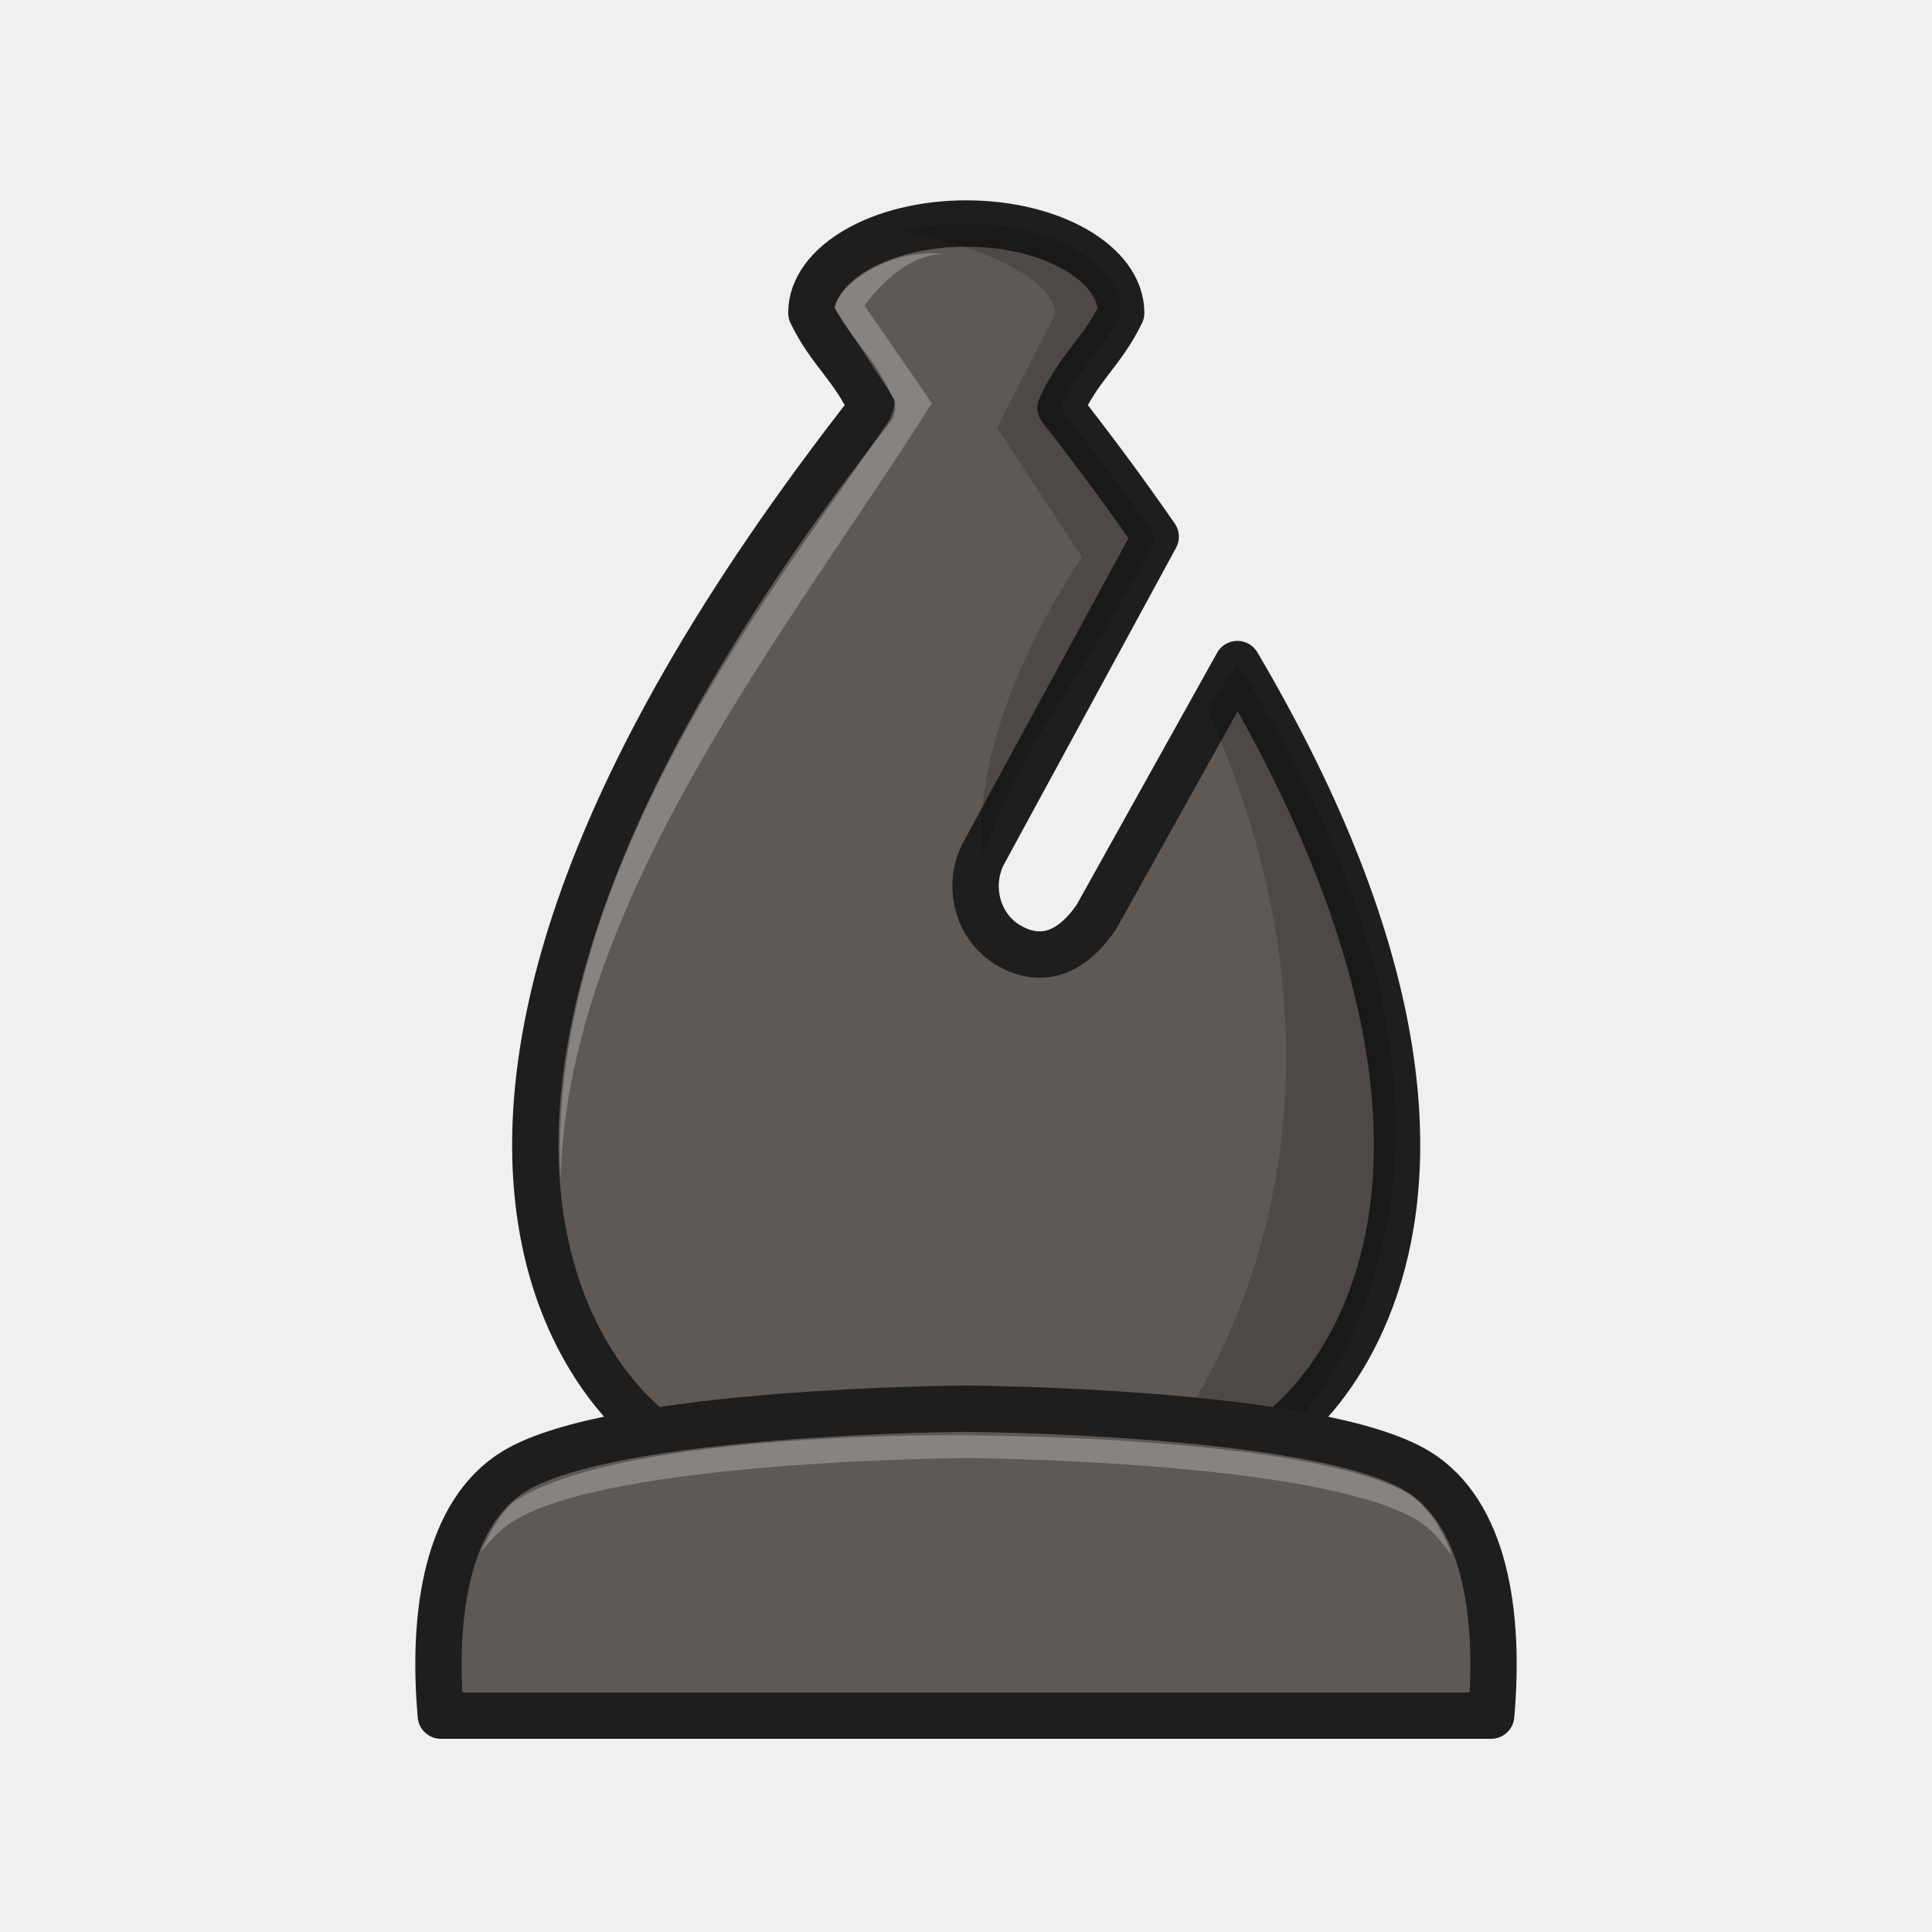
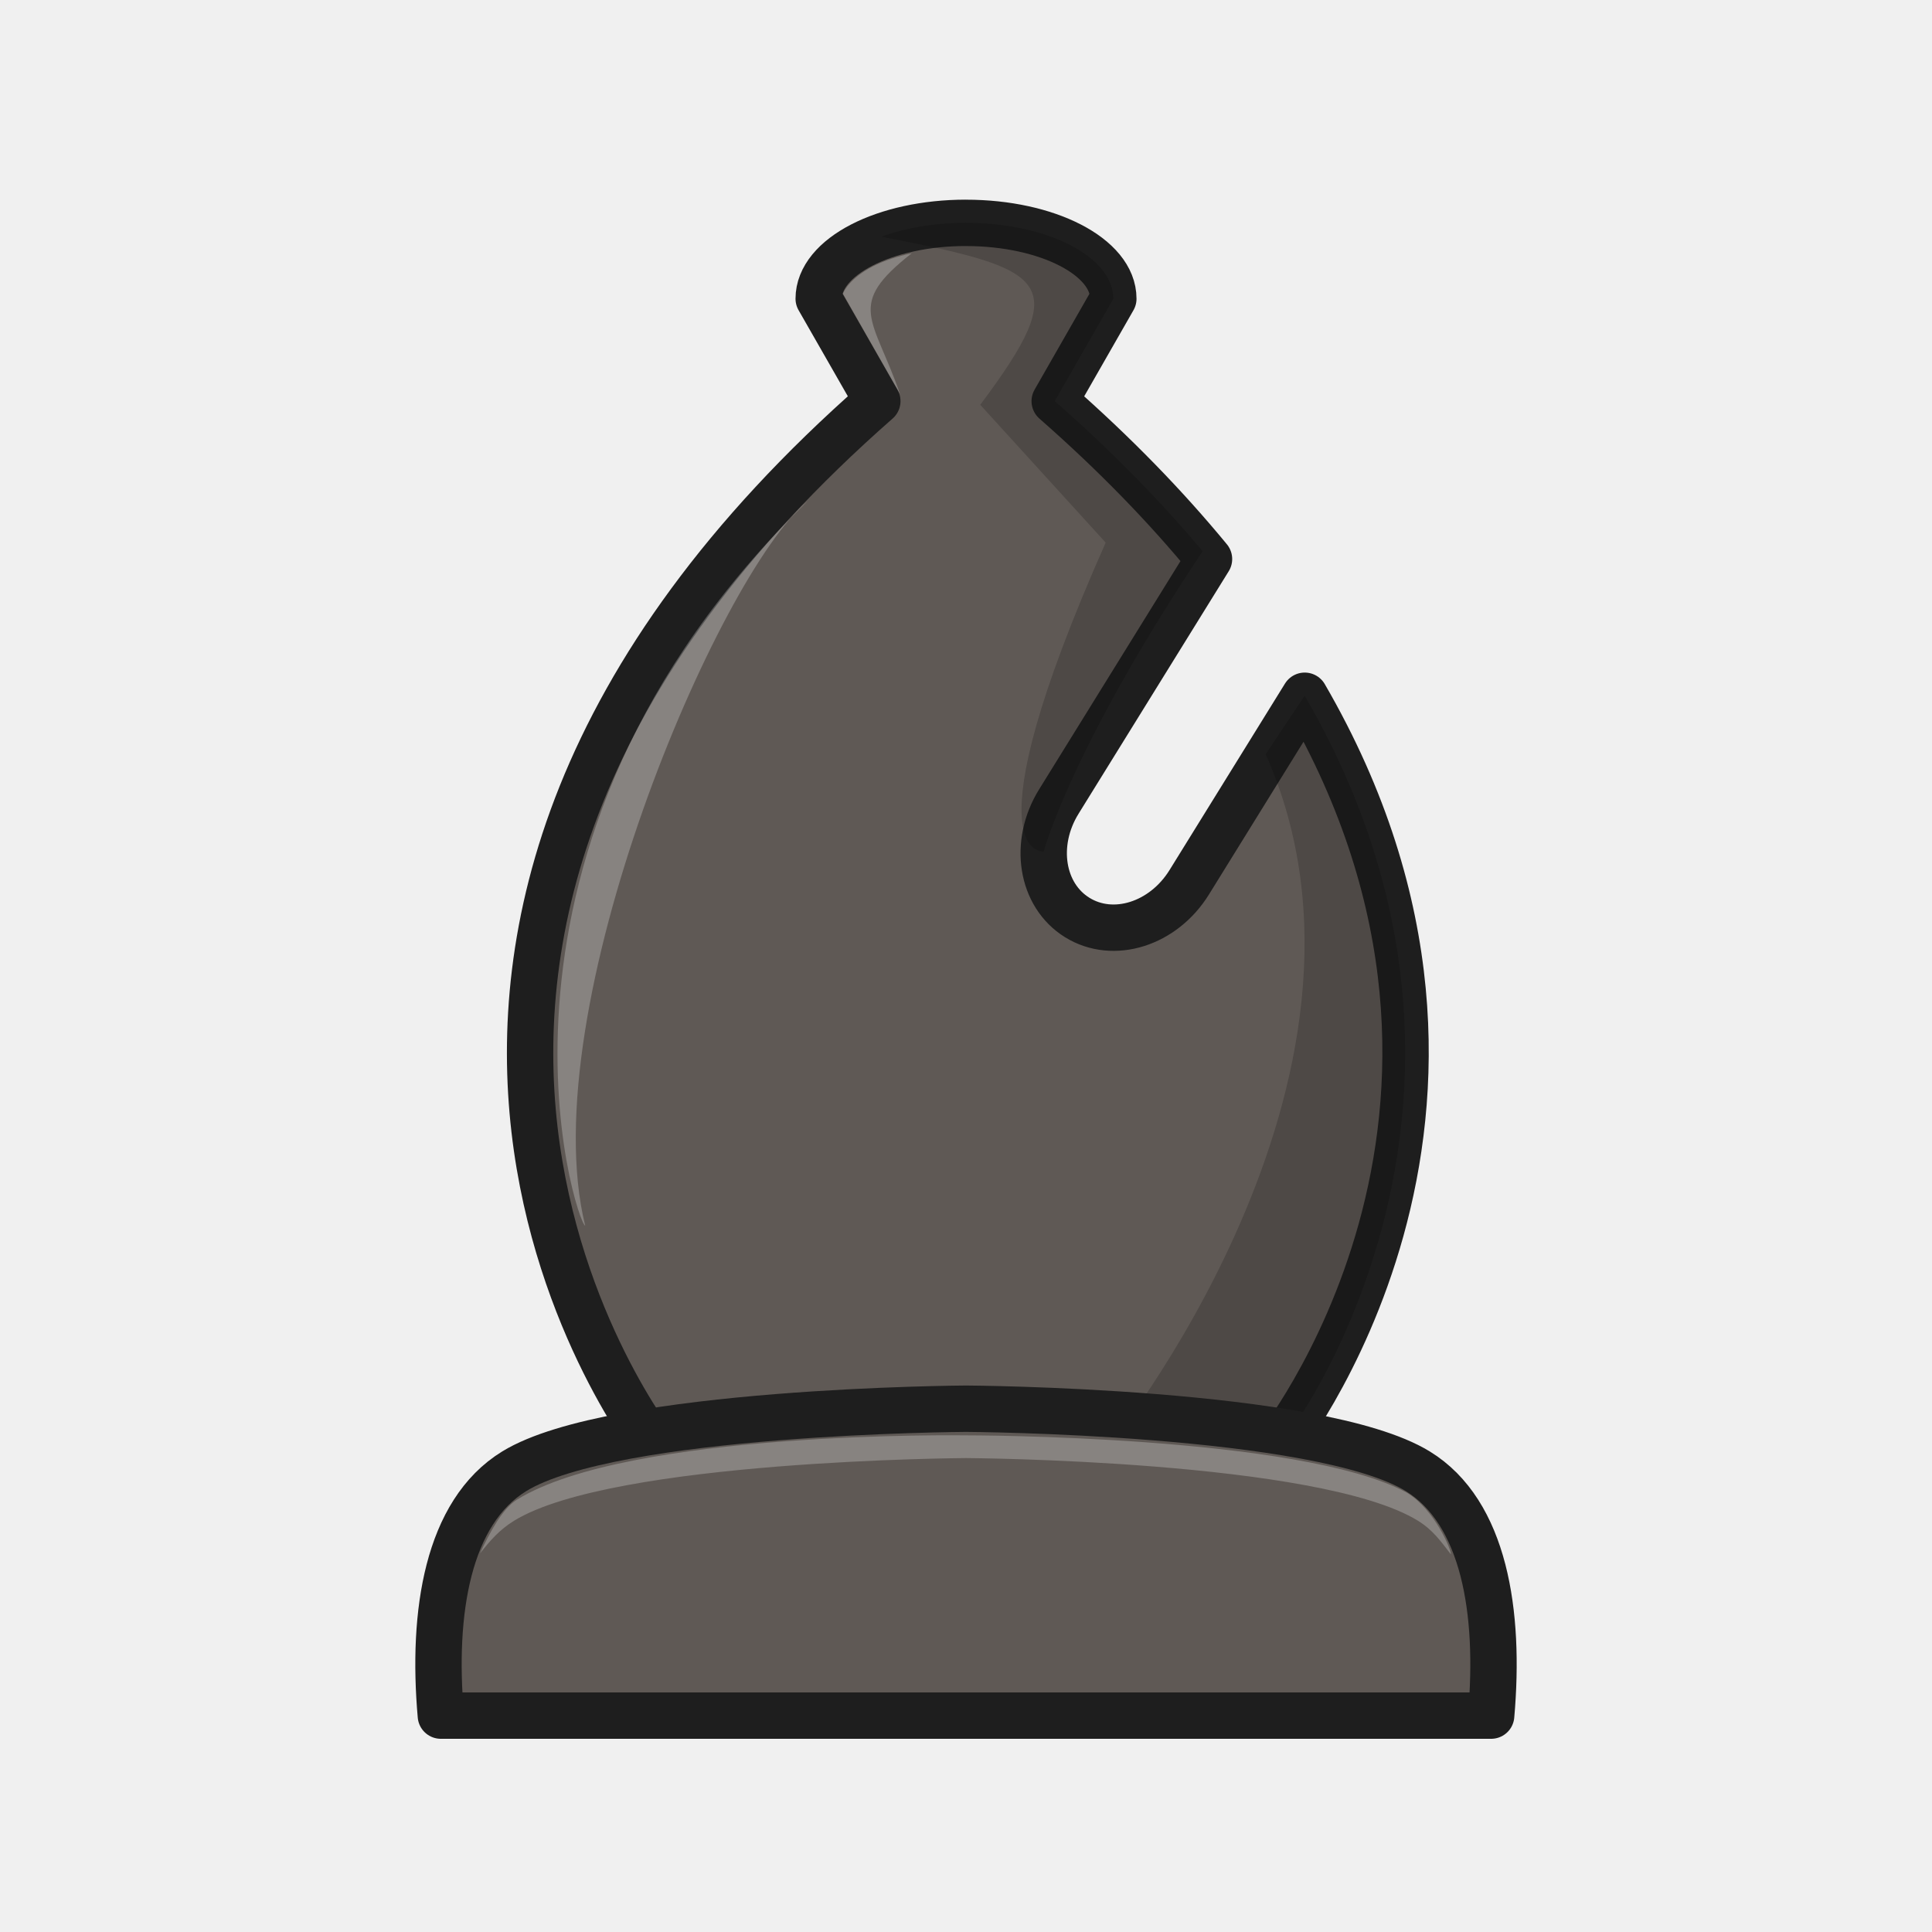
<svg xmlns="http://www.w3.org/2000/svg" width="50mm" height="50mm" clip-rule="evenodd" fill-rule="evenodd" image-rendering="optimizeQuality" shape-rendering="geometricPrecision" text-rendering="geometricPrecision" version="1.1" viewBox="0 0 50 50">
-   <path d="m25.006 5.785c-2.213 1.5e-4 -4.008 1.036-4.008 2.314 0.49 1.015 1.085 1.385 1.568 2.457-16.077 20.5-5.07 27.483-4.607 26.992h14.094c0.409 0.434 9.042-4.967-0.03-20.362l-3.653 6.553c-0.653 0.947-1.416 1.197-2.229 0.749-0.813-0.448-1.128-1.503-0.706-2.366l4.474-8.232c-0.74-1.07-1.556-2.18-2.461-3.334 0.483-1.072 1.077-1.442 1.568-2.457 0-1.278-1.795-2.314-4.009-2.314z" style="clip-rule:evenodd;fill-rule:evenodd;fill:#5f5955;image-rendering:optimizeQuality;shape-rendering:geometricPrecision;stroke-linejoin:round;stroke-width:1.2;stroke:#1e1e1e" />
-   <path d="m25.005 5.785c-0.57 3e-5 -1.112 0.07-1.603 0.194 1.597 0.305 3.906 1.136 3.906 2.16l-1.505 2.929 2.199 3.355s-2.928 4.153-2.568 7.699c1.316-3.518 2.524-4.325 4.473-8.232-0.638-0.938-1.691-2.336-2.461-3.334 0.483-1.072 1.077-1.442 1.568-2.457 0-1.278-1.795-2.314-4.008-2.314zm7.017 11.4-0.77 1.188c5.076 11.396-0.854 18.922-1.618 19.606h2.774c0.086-0.011 8.558-6.574-0.386-20.795z" style="clip-rule:evenodd;fill-rule:evenodd;image-rendering:optimizeQuality;opacity:.18;shape-rendering:geometricPrecision" />
-   <path d="m21.59 7.959 1.571 2.394s-3e-3 0.224-0.136 0.506c-2.693 4.028-8.885 11.498-8.519 19.649 0.196-7.277 6.04-14.401 9.61-20.075l-1.743-2.525s0.903-1.335 2.053-1.335c-1.364-0.149-2.66 0.718-2.835 1.386z" style="clip-rule:evenodd;fill-rule:evenodd;fill:#ffffff;image-rendering:optimizeQuality;opacity:.25;shape-rendering:geometricPrecision" />
+   <path d="m25 5.767c-2.106 0-3.812 0.879-3.812 1.963l1.517 2.651c-16.049 14.089-5.707 27.135-5.707 27.135h16.006s7.05-8.671 0.762-19.51l-2.989 4.828c-0.671 1.083-1.963 1.49-2.898 0.911-0.935-0.579-1.147-1.917-0.477-3l3.887-6.277c-1.107-1.345-2.425-2.71-3.993-4.086l1.517-2.651c0-1.085-1.707-1.963-3.812-1.963z" style="fill:#5f5955;stroke-linejoin:round;stroke-width:1.2;stroke:#1e1e1e" />
+   <path d="m25 5.767c-0.816 0-1.571 0.134-2.191 0.358 4.339 0.847 4.976 1.119 2.56 4.351l3.246 3.567c-3.656 8.24-1.604 7.992-1.604 7.992s0.696-2.648 4.112-7.769c-1.072-1.28-2.338-2.578-3.827-3.885l1.516-2.65c1e-4 -1.085-1.707-1.963-3.812-1.963zm8.765 12.238-1.009 1.513c3.736 8.413-4.135 17.997-4.135 17.997h4.381c0.158 0.034 6.958-8.844 0.762-19.51z" style="fill:#000000;opacity:.18" />
+   <path d="m15.145 31.721c-0.219-0.031-3.423-9.786 5.754-18.751-2.302 1.895-7.135 13.163-5.754 18.751z" style="fill:#ffffff;opacity:.25" />
+   <path d="m23.292 10.196-1.477-2.594s0.242-0.722 1.781-1.047c-1.727 1.35-0.988 1.662-0.304 3.642z" style="fill:#ffffff;opacity:.25" />
  <path d="m25 36.457s-9.131 0.048-11.691 1.619c-1.727 1.06-2.135 3.651-1.9 6.324h27.182c0.235-2.672-0.173-5.264-1.9-6.324-2.56-1.571-11.691-1.619-11.691-1.619z" style="clip-rule:evenodd;fill-rule:evenodd;fill:#5f5955;image-rendering:optimizeQuality;shape-rendering:geometricPrecision;stroke-linejoin:round;stroke-width:1.2;stroke:#1e1e1e" />
  <path d="m25 37.147s-8.712-0.137-11.624 1.666c-0.37 0.229-0.699 0.839-0.954 1.39 0.261-0.331 0.502-0.613 0.887-0.849 2.56-1.571 11.691-1.619 11.691-1.619s9.132 0.048 11.692 1.619c0.391 0.24 0.592 0.532 0.856 0.87 0.026-0.076-0.408-1.158-1.144-1.596-2.755-1.492-11.403-1.481-11.403-1.481z" style="clip-rule:evenodd;fill-rule:evenodd;fill:#ffffff;image-rendering:optimizeQuality;opacity:.25;shape-rendering:geometricPrecision" />
</svg>
